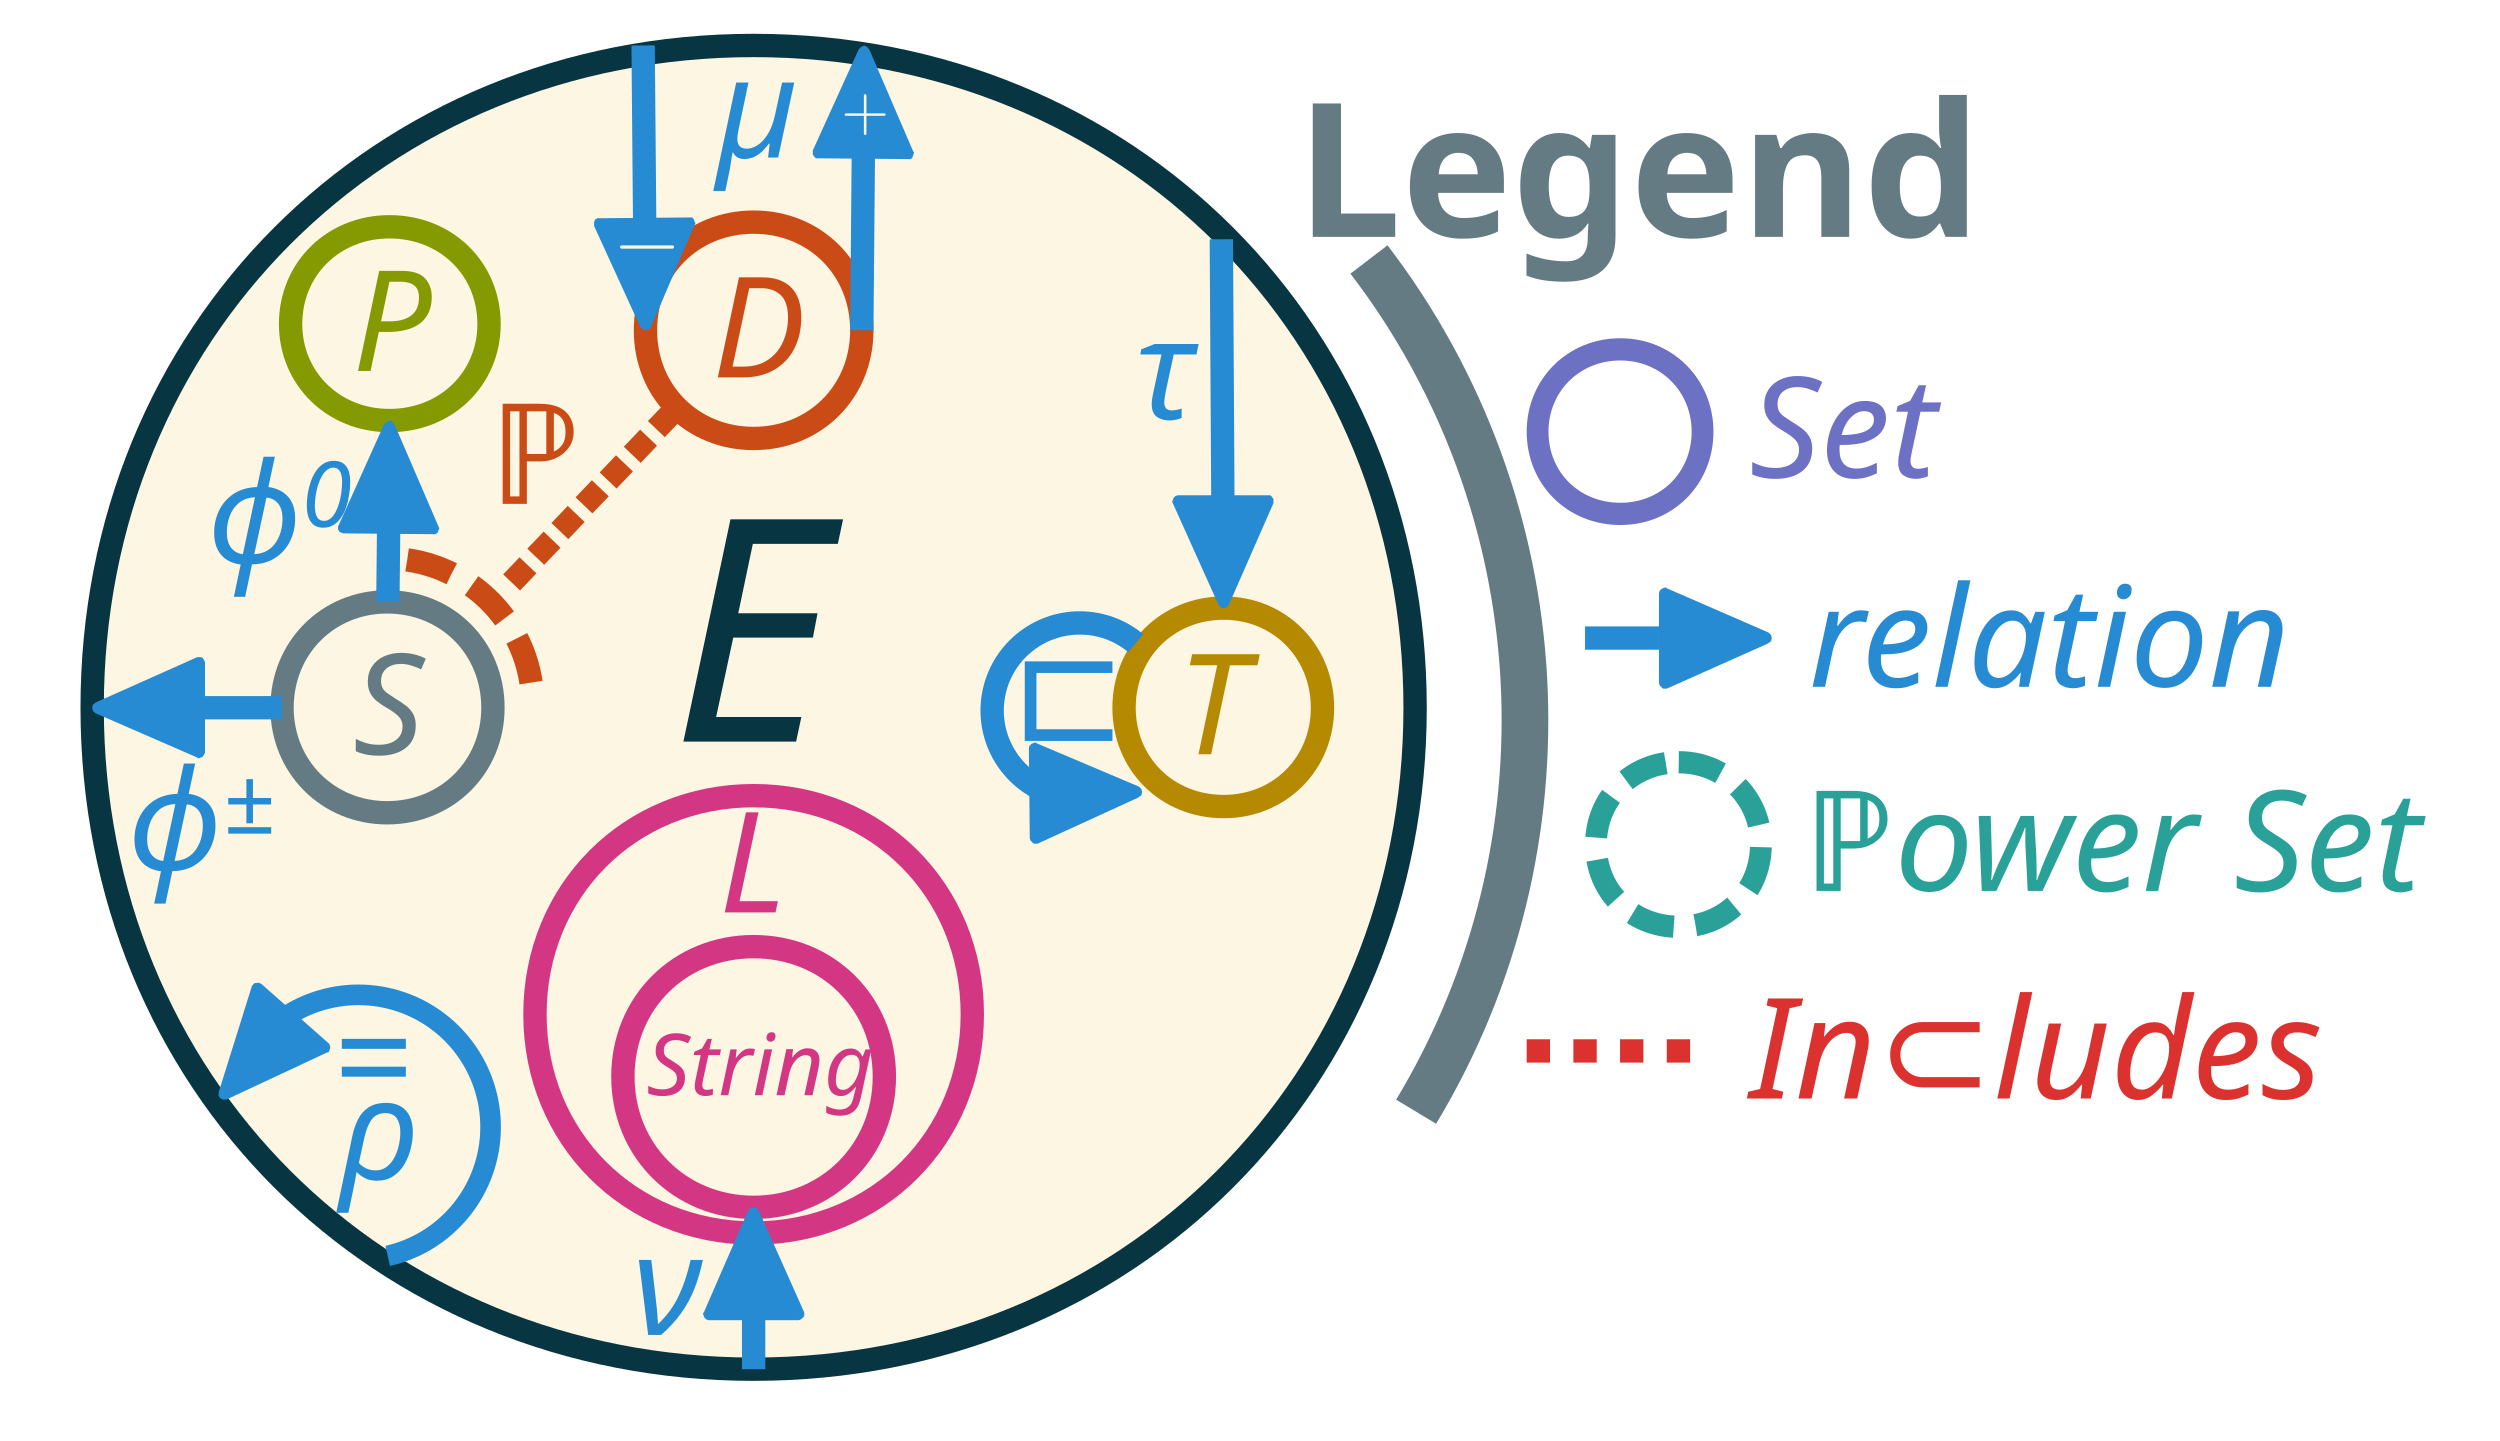
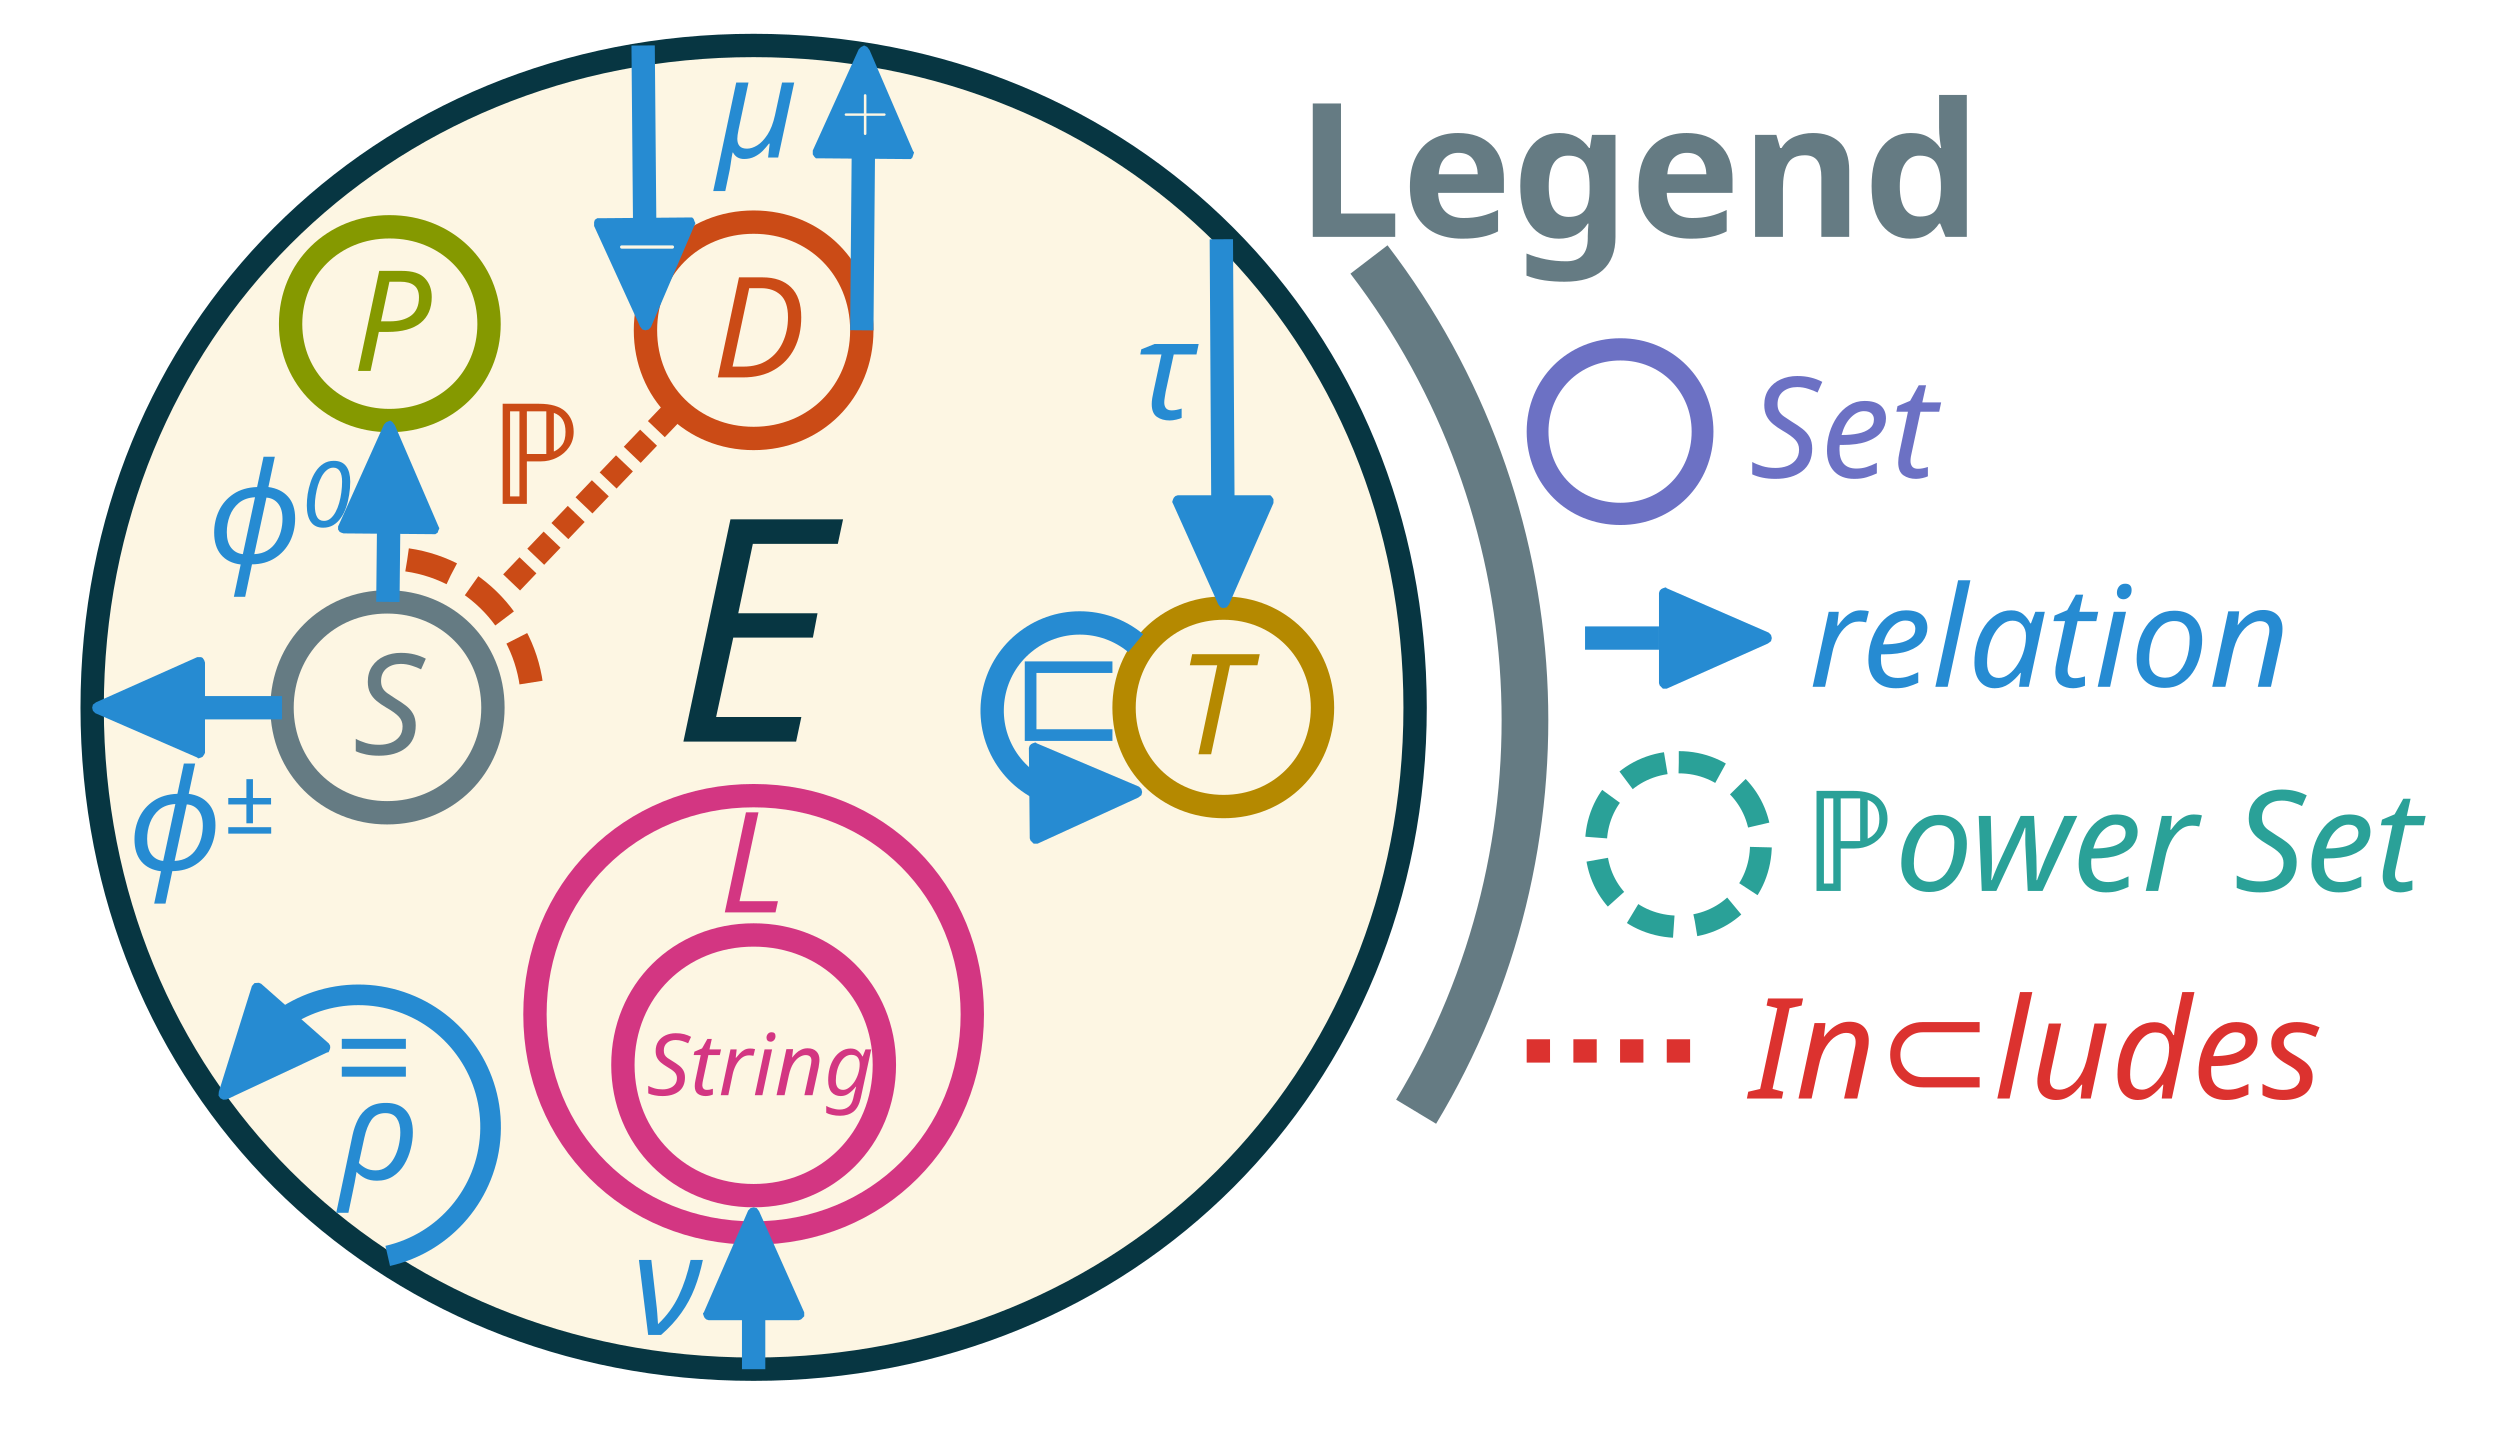
<svg xmlns="http://www.w3.org/2000/svg" version="1.1" id="svg2" xml:space="preserve" width="428.337" height="246.8" viewBox="0 0 428.337 246.8">
  <defs id="defs6">
    <clipPath clipPathUnits="userSpaceOnUse" id="clipPath18">
      <path d="M 0,0 H 595.2 V 841.8 H 0 Z" id="path16" style="clip-rule:evenodd" />
    </clipPath>
  </defs>
  <g id="g10" transform="matrix(1.333333,0,0,-1.333333,-152.1335,1007.733)">
    <g id="g12">
      <g id="g1530">
        <g transform="translate(6,-29.88149)" id="g1436">
          <g style="stroke:#6c71c4" id="g208-7" transform="matrix(0.9338583,0,0,0.9523746,181.2911,90.22082)">
            <path id="path210-6" style="fill:none;stroke:#6c71c4;stroke-width:3;stroke-linecap:butt;stroke-linejoin:round;stroke-miterlimit:10;stroke-dasharray:none;stroke-opacity:1" d="m 144.6,683.1 c 6.4,0 11.3,-4.9 11.3,-11.1 0,-6.3 -4.9,-11.1 -11.3,-11.1 -6.5,0 -11.4,4.8 -11.4,11.1 0,6.2 4.9,11.1 11.4,11.1 z" />
          </g>
          <text transform="scale(1,-1)" style="font-variant:normal;font-weight:normal;font-size:18px;font-family:'STIX Two Math';-inkscape-font-specification:STIXTwoMath;writing-mode:lr-tb;fill:#dc322f;fill-opacity:1;fill-rule:nonzero;stroke:none" id="text294-9" x="332.92" y="-724.331">
            <tspan x="332.92" y="-724.331" id="tspan292-7" style="fill:#6c71c4;-inkscape-font-specification:'Skolar PE Italic';font-family:'Skolar PE';font-weight:normal;font-style:italic;font-stretch:normal;font-variant:normal">Set</tspan>
          </text>
        </g>
        <g id="g1430" transform="translate(13.5,-32.93666)">
          <g transform="translate(4.517535,1.886113)" id="g1353">
            <g transform="matrix(0,-1,1.319479,0,-463.1601,917.4583)" id="g184-0">
              <path d="m 212.6,578.2 v 7.2" style="fill:none;stroke:#268bd2;stroke-width:3;stroke-linecap:butt;stroke-linejoin:round;stroke-miterlimit:10;stroke-dasharray:none;stroke-opacity:1" id="path186-9" />
            </g>
            <path d="m 310.263,698.358 13,5.8 0.4,0.3 0.1,0.4 -0.1,0.4 -0.3,0.3 -13.1,5.7 -0.1,0.1 h -0.1 l -0.3,-0.1 -0.2,-0.1 -0.2,-0.2 -0.1,-0.3 v -11.6 l 0.1,-0.3 0.2,-0.2 0.2,-0.2 h 0.3 0.1 z" style="fill:#268bd2;fill-opacity:1;fill-rule:evenodd;stroke:none;stroke-width:1" id="path188-7" />
          </g>
          <text transform="scale(1,-1)" y="-700.48" x="333.028" id="text294-9-8" style="font-variant:normal;font-weight:normal;font-size:18px;font-family:'STIX Two Math';-inkscape-font-specification:STIXTwoMath;writing-mode:lr-tb;fill:#dc322f;fill-opacity:1;fill-rule:nonzero;stroke:none;stroke-width:1">
            <tspan style="fill:#268bd2;stroke-width:1;-inkscape-font-specification:'Skolar PE Italic';font-family:'Skolar PE';font-weight:normal;font-style:italic;font-stretch:normal;font-variant:normal" id="tspan292-7-5" y="-700.48" x="333.028">relation</tspan>
          </text>
        </g>
        <g id="g1422" transform="translate(13.5,-31.42059)">
          <g style="stroke:#2aa198;stroke-width:3;stroke-miterlimit:4;stroke-dasharray:6, 3;stroke-dashoffset:0" id="g208-7-3" transform="matrix(0.9338505,0,0,0.9523673,181.2922,38.71016)">
            <path id="path210-6-3" style="fill:none;stroke:#2aa198;stroke-width:3;stroke-linecap:butt;stroke-linejoin:round;stroke-miterlimit:4;stroke-dasharray:6, 3;stroke-dashoffset:0;stroke-opacity:1" d="m 144.6,683.1 c 6.4,0 11.3,-4.9 11.3,-11.1 0,-6.3 -4.9,-11.1 -11.3,-11.1 -6.5,0 -11.4,4.8 -11.4,11.1 0,6.2 4.9,11.1 11.4,11.1 z" />
          </g>
          <text transform="scale(1,-1)" y="-672.734" x="332.272" id="text294-9-8-8" style="font-variant:normal;font-weight:normal;font-size:18px;font-family:'STIX Two Math';-inkscape-font-specification:STIXTwoMath;writing-mode:lr-tb;fill:#2aa198;fill-opacity:1;fill-rule:nonzero;stroke:none;stroke-width:1">
            <tspan style="fill:#2aa198;stroke-width:1;-inkscape-font-specification:'Skolar PE';font-family:'Skolar PE';font-weight:normal;font-style:normal;font-stretch:normal;font-variant:normal" id="tspan292-7-5-3" y="-672.734" x="332.272">ℙ<tspan style="-inkscape-font-specification:'Skolar PE Italic';font-family:'Skolar PE';font-weight:normal;font-style:italic;font-stretch:normal;font-variant:normal" id="tspan973">ower Set</tspan>
            </tspan>
          </text>
          <g style="stroke:#2aa198;stroke-width:3;stroke-miterlimit:4;stroke-dasharray:6, 3;stroke-dashoffset:0" id="g208-7-3-3" transform="matrix(0.9338504,0,0,0.9523673,193.6905,27.90027)" />
        </g>
        <g transform="translate(6,-29.88149)" id="g1416" style="fill:#dc322f">
          <path id="path1373" d="m 304.28,650.635 h 24" style="fill:#dc322f;stroke:#dc322f;stroke-width:3;stroke-linecap:butt;stroke-linejoin:miter;stroke-miterlimit:4;stroke-dasharray:3, 3;stroke-dashoffset:0;stroke-opacity:1" />
          <text transform="scale(1,-1)" y="-644.515" x="332.938" id="text294-9-8-7" style="font-variant:normal;font-weight:normal;font-size:18px;font-family:'STIX Two Math';-inkscape-font-specification:STIXTwoMath;writing-mode:lr-tb;fill:#dc322f;fill-opacity:1;fill-rule:nonzero;stroke:none;stroke-width:1">
            <tspan style="fill:#dc322f;stroke-width:1;-inkscape-font-specification:'Skolar PE Italic';font-family:'Skolar PE';font-weight:normal;font-style:italic;font-stretch:normal;font-variant:normal" id="tspan292-7-5-9" y="-644.515" x="332.938">In⊂ludes</tspan>
          </text>
        </g>
        <g transform="translate(79.53594,88.46495)" id="g140-3">
          <text transform="scale(1,-1)" style="font-variant:normal;font-weight:normal;font-size:18px;font-family:'STIX Two Math';-inkscape-font-specification:STIXTwoMath;writing-mode:lr-tb;fill:#657b83;fill-opacity:1;fill-rule:nonzero;stroke:none" id="text144-7" x="201.1" y="-636.9">
            <tspan x="201.1" y="-636.9" id="tspan142-8" style="font-style:normal;font-variant:normal;font-weight:bold;font-stretch:normal;font-size:24px;font-family:'Skolar PE';-inkscape-font-specification:'Skolar PE Bold';fill:#657b83">Legend</tspan>
          </text>
        </g>
        <path style="fill:none;fill-opacity:1;stroke:#657b83;stroke-width:6;stroke-miterlimit:4;stroke-dasharray:none;stroke-dashoffset:0;stroke-opacity:1" id="path1482" transform="scale(1,-1)" d="m 290.015,-722.457 a 97.461,97.461 0 0 1 6.057,109.515" />
      </g>
      <path id="path1045" style="fill:#fdf6e3;fill-opacity:1;fill-rule:evenodd;stroke:none" d="m 210.943,749.957 c 48.2,0 85,-36.9 85,-85.1 0,-48.2 -36.8,-85 -85,-85 -48.2,0 -85,36.8 -85,85 0,48.2 36.8,85.1 85,85.1 z m -85,0 z m 170.1,-170.2 z" />
      <path d="m 210.943,749.957 c 48.2,0 85,-36.9 85,-85.1 0,-48.2 -36.8,-85 -85,-85 -48.2,0 -85,36.8 -85,85 0,48.2 36.8,85.1 85,85.1 z" style="fill:none;stroke:#073642;stroke-width:3;stroke-linecap:butt;stroke-linejoin:round;stroke-miterlimit:10;stroke-dasharray:none;stroke-opacity:1" id="path1049" />
      <g transform="translate(-1.657366,1.656579)" id="g1051">
        <path id="path1053" style="fill:none;stroke:#073642;stroke-width:3;stroke-linecap:butt;stroke-linejoin:round;stroke-miterlimit:10;stroke-dasharray:none;stroke-opacity:1" d="M 127.6,748.3 Z" />
      </g>
      <g transform="translate(-1.657366,1.656579)" id="g1055">
        <path id="path1057" style="fill:none;stroke:#073642;stroke-width:3;stroke-linecap:butt;stroke-linejoin:round;stroke-miterlimit:10;stroke-dasharray:none;stroke-opacity:1" d="M 297.7,578.1 Z" />
      </g>
      <g transform="translate(0.1781856,2.90658)" id="g1059">
        <text id="text1063" style="font-variant:normal;font-weight:normal;font-size:40px;font-family:'STIX Two Math';-inkscape-font-specification:STIXTwoMath;writing-mode:lr-tb;fill:#073642;fill-opacity:1;fill-rule:nonzero;stroke:none" transform="matrix(1,0,0,-1,200.1,657.6)">
          <tspan id="tspan1061" y="0" x="0" style="font-style:italic;font-variant:normal;font-weight:normal;font-stretch:normal;font-family:'Skolar PE';-inkscape-font-specification:'Skolar PE Italic'">E</tspan>
        </text>
      </g>
      <g transform="translate(-1.657366,1.656579)" id="g1065">
        <path id="path1067" style="fill:none;stroke:#b58900;stroke-width:3;stroke-linecap:butt;stroke-linejoin:round;stroke-miterlimit:10;stroke-dasharray:none;stroke-opacity:1" d="m 273,676 c 7.2,0 12.7,-5.6 12.7,-12.8 0,-7.2 -5.5,-12.7 -12.7,-12.7 -7.3,0 -12.8,5.5 -12.8,12.7 0,7.2 5.5,12.8 12.8,12.8 z" />
      </g>
      <g transform="translate(-1.657366,1.656579)" id="g1069">
        <path id="path1071" style="fill:none;stroke:#b58900;stroke-width:3;stroke-linecap:butt;stroke-linejoin:round;stroke-miterlimit:10;stroke-dasharray:none;stroke-opacity:1" d="M 260.2,676 Z" />
      </g>
      <g transform="translate(-1.657366,1.656579)" id="g1073">
        <path id="path1075" style="fill:none;stroke:#b58900;stroke-width:3;stroke-linecap:butt;stroke-linejoin:round;stroke-miterlimit:10;stroke-dasharray:none;stroke-opacity:1" d="M 285.8,650.4 Z" />
      </g>
      <g transform="translate(-2.228804,0.3765791)" id="g1077">
        <text id="text1081" style="font-variant:normal;font-weight:normal;font-size:18px;font-family:'STIX Two Math';-inkscape-font-specification:STIXTwoMath;writing-mode:lr-tb;fill:#b58900;fill-opacity:1;fill-rule:nonzero;stroke:none" transform="matrix(1,0,0,-1,267.6,658.5)">
          <tspan id="tspan1079" y="0" x="0" style="font-style:italic;font-variant:normal;font-weight:normal;font-stretch:normal;font-family:'Skolar PE';-inkscape-font-specification:'Skolar PE Italic'">T</tspan>
        </text>
      </g>
-       <g transform="translate(-1.657366,1.656579)" id="g1083">
+       <g transform="translate(-1.657366,3.156579)" id="g1083">
        <path id="path1085" style="fill:none;stroke:#d33682;stroke-width:3;stroke-linecap:butt;stroke-linejoin:round;stroke-miterlimit:10;stroke-dasharray:none;stroke-opacity:1" d="m 212.6,632.5 c 9.5,0 16.8,-7.2 16.8,-16.7 0,-9.5 -7.3,-16.8 -16.8,-16.8 -9.5,0 -16.8,7.3 -16.8,16.8 0,9.5 7.3,16.7 16.8,16.7 z" />
      </g>
      <g transform="translate(-1.657366,1.656579)" id="g1087">
        <path id="path1089" style="fill:none;stroke:#d33682;stroke-width:3;stroke-linecap:butt;stroke-linejoin:round;stroke-miterlimit:10;stroke-dasharray:none;stroke-opacity:1" d="M 195.8,632.5 Z" />
      </g>
      <g transform="translate(-1.657366,1.656579)" id="g1091">
        <path id="path1093" style="fill:none;stroke:#d33682;stroke-width:3;stroke-linecap:butt;stroke-linejoin:round;stroke-miterlimit:10;stroke-dasharray:none;stroke-opacity:1" d="M 229.4,599 Z" />
      </g>
      <g transform="translate(-1.301866,2.163579)" id="g1095">
        <text id="text1099" style="font-variant:normal;font-weight:normal;font-size:11px;font-family:'STIX Two Math';-inkscape-font-specification:STIXTwoMath;writing-mode:lr-tb;fill:#d33682;fill-opacity:1;fill-rule:nonzero;stroke:none" transform="matrix(1,0,0,-1,198.5,612.9)">
          <tspan id="tspan1097" y="0" x="0 5.588 9.075 13.178 16.368 22.671" style="font-style:italic;font-variant:normal;font-weight:normal;font-stretch:normal;font-family:'Skolar PE';-inkscape-font-specification:'Skolar PE Italic'">String</tspan>
        </text>
      </g>
      <g transform="translate(-1.657366,1.656579)" id="g1101" style="stroke:#cb4b16">
        <path id="path1103" style="fill:none;stroke:#cb4b16;stroke-width:3;stroke-linecap:butt;stroke-linejoin:round;stroke-miterlimit:10;stroke-dasharray:none;stroke-opacity:1" d="m 212.6,725.6 c 7.9,0 13.9,-6 13.9,-13.9 0,-7.9 -6,-13.9 -13.9,-13.9 -7.9,0 -13.9,6 -13.9,13.9 0,7.9 6,13.9 13.9,13.9 z" />
      </g>
      <g transform="translate(-1.657366,1.656579)" id="g1105">
        <path id="path1107" style="fill:none;stroke:#586e75;stroke-width:3;stroke-linecap:butt;stroke-linejoin:round;stroke-miterlimit:10;stroke-dasharray:none;stroke-opacity:1" d="M 198.7,725.6 Z" />
      </g>
      <g transform="translate(-1.657366,1.656579)" id="g1109">
        <path id="path1111" style="fill:none;stroke:#586e75;stroke-width:3;stroke-linecap:butt;stroke-linejoin:round;stroke-miterlimit:10;stroke-dasharray:none;stroke-opacity:1" d="M 226.5,697.7 Z" />
      </g>
      <g transform="translate(-0.3919114,0.2995791)" id="g1113" style="fill:#cb4b16">
        <text id="text1117" style="font-variant:normal;font-weight:normal;font-size:18px;font-family:'STIX Two Math';-inkscape-font-specification:STIXTwoMath;writing-mode:lr-tb;fill:#cb4b16;fill-opacity:1;fill-rule:nonzero;stroke:none" transform="matrix(1,0,0,-1,206,707)">
          <tspan id="tspan1115" y="0" x="0" style="font-style:italic;font-variant:normal;font-weight:normal;font-stretch:normal;font-family:'Skolar PE';-inkscape-font-specification:'Skolar PE Italic';fill:#cb4b16">D</tspan>
        </text>
      </g>
      <g transform="translate(-1.657366,1.656579)" id="g1119">
        <path id="path1121" style="fill:none;stroke:#268bd2;stroke-width:3;stroke-linecap:butt;stroke-linejoin:round;stroke-miterlimit:10;stroke-dasharray:none;stroke-opacity:1" d="m 272.7,723.4 0.2,-33.8" />
      </g>
      <path id="path1123" style="fill:#268bd2;fill-opacity:1;fill-rule:evenodd;stroke:none" d="m 264.843,691.057 5.8,-12.9 0.3,-0.4 0.3,-0.1 0.5,0.1 0.3,0.4 5.7,13 v 0.2 0 0.3 l -0.2,0.3 -0.2,0.2 h -0.3 -11.6 l -0.3,-0.1 -0.2,-0.2 -0.1,-0.2 -0.1,-0.3 v -0.1 z" />
      <g transform="translate(-1.657366,1.656579)" id="g1125">
        <path id="path1127" style="fill:none;stroke:#d33682;stroke-width:3;stroke-linecap:butt;stroke-linejoin:round;stroke-miterlimit:10;stroke-dasharray:none;stroke-opacity:1" d="m 212.6,651.9 c 15.9,0 28.1,-12.2 28.1,-28.1 0,-15.9 -12.2,-28.1 -28.1,-28.1 -15.9,0 -28.1,12.2 -28.1,28.1 0,15.9 12.2,28.1 28.1,28.1 z" />
      </g>
      <g transform="translate(-1.657366,1.656579)" id="g1133">
        <path id="path1135" style="fill:none;stroke:#d33682;stroke-width:3;stroke-linecap:butt;stroke-linejoin:round;stroke-miterlimit:10;stroke-dasharray:none;stroke-opacity:1" d="M 240.7,595.7 Z" />
      </g>
      <g transform="translate(-2.096366,1.656579)" id="g1137">
        <text id="text1141" style="font-variant:normal;font-weight:normal;font-size:18px;font-family:'STIX Two Math';-inkscape-font-specification:STIXTwoMath;writing-mode:lr-tb;fill:#d33682;fill-opacity:1;fill-rule:nonzero;stroke:none" transform="matrix(1,0,0,-1,208.6,636.9)">
          <tspan id="tspan1139" y="0" x="0" style="font-style:italic;font-variant:normal;font-weight:normal;font-stretch:normal;font-family:'Skolar PE';-inkscape-font-specification:'Skolar PE Italic'">L</tspan>
        </text>
      </g>
      <g transform="translate(-1.657366,1.656579)" id="g1143" />
      <g transform="translate(-1.657366,1.656579)" id="g1147" style="stroke:#cb4b16">
        <path id="path1149" style="fill:none;stroke:#cb4b16;stroke-width:3;stroke-linecap:butt;stroke-linejoin:round;stroke-miterlimit:10;stroke-dasharray:none;stroke-opacity:1" d="m 181.5,679.3 2.1,2.2" />
      </g>
      <g transform="translate(-1.657366,1.656579)" id="g1151" style="stroke:#cb4b16">
        <path id="path1153" style="fill:none;stroke:#cb4b16;stroke-width:3;stroke-linecap:butt;stroke-linejoin:round;stroke-miterlimit:10;stroke-dasharray:none;stroke-opacity:1" d="m 184.6,682.6 2.1,2.2" />
      </g>
      <g transform="translate(-1.657366,1.656579)" id="g1155" style="stroke:#cb4b16">
        <path id="path1157" style="fill:none;stroke:#cb4b16;stroke-width:3;stroke-linecap:butt;stroke-linejoin:round;stroke-miterlimit:10;stroke-dasharray:none;stroke-opacity:1" d="m 187.7,685.9 2.1,2.2" />
      </g>
      <g transform="translate(-1.657366,1.656579)" id="g1159" style="stroke:#cb4b16">
        <path id="path1161" style="fill:none;stroke:#cb4b16;stroke-width:3;stroke-linecap:butt;stroke-linejoin:round;stroke-miterlimit:10;stroke-dasharray:none;stroke-opacity:1" d="m 190.8,689.2 2.1,2.2" />
      </g>
      <g transform="translate(-1.657366,1.656579)" id="g1163" style="stroke:#cb4b16">
        <path id="path1165" style="fill:none;stroke:#cb4b16;stroke-width:3;stroke-linecap:butt;stroke-linejoin:round;stroke-miterlimit:10;stroke-dasharray:none;stroke-opacity:1" d="m 193.9,692.4 2.1,2.2" />
      </g>
      <g transform="translate(-1.657366,1.656579)" id="g1167" style="stroke:#cb4b16">
        <path id="path1169" style="fill:none;stroke:#cb4b16;stroke-width:3;stroke-linecap:butt;stroke-linejoin:round;stroke-miterlimit:10;stroke-dasharray:none;stroke-opacity:1" d="m 197,695.7 2.1,2.2" />
      </g>
      <g transform="translate(-1.657366,1.656579)" id="g1171" style="stroke:#cb4b16">
        <path id="path1173" style="fill:none;stroke:#cb4b16;stroke-width:3;stroke-linecap:butt;stroke-linejoin:round;stroke-miterlimit:10;stroke-dasharray:none;stroke-opacity:1" d="m 200.1,699 2.1,2.2" />
      </g>
      <g transform="translate(-0.157366,6.156579)" id="g1175" style="fill:#cb4b16">
        <text id="text1179" style="font-variant:normal;font-weight:normal;font-size:18px;font-family:Arimo;-inkscape-font-specification:Arimo;writing-mode:lr-tb;fill:#cb4b16;fill-opacity:1;fill-rule:nonzero;stroke:none" transform="matrix(1,0,0,-1,177.1,684.9)">
          <tspan id="tspan1177" y="0" x="0" style="fill:#cb4b16">ℙ</tspan>
        </text>
      </g>
      <g transform="translate(-1.657366,1.656579)" id="g1181">
        <path id="path1183" style="fill:none;stroke:#268bd2;stroke-width:3;stroke-linecap:butt;stroke-linejoin:round;stroke-miterlimit:10;stroke-dasharray:none;stroke-opacity:1" d="m 212.6,578.2 v 7.2" />
      </g>
      <path id="path1185" style="fill:#268bd2;fill-opacity:1;fill-rule:evenodd;stroke:none" d="m 217.443,587.157 -5.8,13 -0.3,0.4 -0.4,0.1 -0.4,-0.1 -0.3,-0.3 -5.7,-13.1 -0.1,-0.1 v -0.1 l 0.1,-0.3 0.1,-0.2 0.2,-0.2 0.3,-0.1 h 11.6 l 0.3,0.1 0.2,0.2 0.2,0.2 v 0.3 0.1 z" />
      <g transform="translate(-1.657366,1.656579)" id="g1187">
        <path id="path1189" style="fill:none;stroke:#268bd2;stroke-width:3;stroke-linecap:butt;stroke-linejoin:round;stroke-miterlimit:10;stroke-dasharray:none;stroke-opacity:1" d="m 198.4,748.3 0.2,-23" />
      </g>
      <path id="path1191" style="fill:#268bd2;fill-opacity:1;fill-rule:evenodd;stroke:none" d="m 190.443,726.757 5.9,-12.9 0.3,-0.4 0.4,-0.1 0.4,0.1 0.3,0.3 5.6,13.1 0.1,0.2 v 0.1 l -0.1,0.2 -0.1,0.3 -0.2,0.2 h -0.3 l -11.6,-0.1 h -0.3 l -0.3,-0.2 -0.1,-0.3 v -0.2 -0.1 z" />
      <g transform="translate(-1.657366,1.656579)" id="g1193">
        <path id="path1195" style="fill:none;stroke:#268bd2;stroke-width:3;stroke-linecap:butt;stroke-linejoin:round;stroke-miterlimit:10;stroke-dasharray:none;stroke-opacity:1" d="m 226.5,711.7 0.2,22.9" />
      </g>
      <path id="path1197" style="fill:#268bd2;fill-opacity:1;fill-rule:evenodd;stroke:none" d="m 231.443,736.357 -5.6,13 -0.3,0.4 -0.4,0.2 -0.4,-0.2 -0.3,-0.3 -5.9,-13 v -0.1 -0.2 -0.2 l 0.2,-0.3 0.2,-0.2 h 0.3 l 11.6,-0.1 h 0.3 l 0.2,0.2 0.1,0.3 0.1,0.3 v 0.1 z" />
      <g transform="translate(-1.657366,1.656579)" id="g1199">
        <path id="path1201" style="fill:none;stroke:#859900;stroke-width:3;stroke-linecap:butt;stroke-linejoin:round;stroke-miterlimit:10;stroke-dasharray:none;stroke-opacity:1" d="m 165.8,725 c 7.3,0 12.8,-5.4 12.8,-12.5 0,-7 -5.5,-12.4 -12.8,-12.4 -7.2,0 -12.7,5.4 -12.7,12.4 0,7.1 5.5,12.5 12.7,12.5 z" />
      </g>
      <g transform="translate(-1.657366,1.656579)" id="g1203">
        <path id="path1205" style="fill:none;stroke:#859900;stroke-width:3;stroke-linecap:butt;stroke-linejoin:round;stroke-miterlimit:10;stroke-dasharray:none;stroke-opacity:1" d="M 153.1,725 Z" />
      </g>
      <g transform="translate(-1.657366,1.656579)" id="g1207">
        <path id="path1209" style="fill:none;stroke:#859900;stroke-width:3;stroke-linecap:butt;stroke-linejoin:round;stroke-miterlimit:10;stroke-dasharray:none;stroke-opacity:1" d="M 178.6,700 Z" />
      </g>
      <g transform="translate(-1.324366,0.3315791)" id="g1211">
        <text id="text1215" style="font-variant:normal;font-weight:normal;font-size:18px;font-family:'STIX Two Math';-inkscape-font-specification:STIXTwoMath;writing-mode:lr-tb;fill:#859900;fill-opacity:1;fill-rule:nonzero;stroke:none" transform="matrix(1,0,0,-1,160.7,707.8)">
          <tspan id="tspan1213" y="0" x="0" style="font-style:italic;font-variant:normal;font-weight:normal;font-stretch:normal;font-family:'Skolar PE';-inkscape-font-specification:'Skolar PE Italic'">P</tspan>
        </text>
      </g>
      <g transform="translate(-1.657366,1.656579)" id="g1217" style="stroke:#657b83">
        <path id="path1219" style="fill:none;stroke:#657b83;stroke-width:3;stroke-linecap:butt;stroke-linejoin:round;stroke-miterlimit:10;stroke-dasharray:none;stroke-opacity:1" d="m 165.5,676.8 c 7.7,0 13.6,-5.9 13.6,-13.6 0,-7.6 -5.9,-13.5 -13.6,-13.5 -7.6,0 -13.5,5.9 -13.5,13.5 0,7.7 5.9,13.6 13.5,13.6 z" />
      </g>
      <g transform="translate(-1.526366,0.3765791)" id="g1229" style="fill:#657b83">
        <text id="text1233" style="font-variant:normal;font-weight:normal;font-size:18px;font-family:'STIX Two Math';-inkscape-font-specification:STIXTwoMath;writing-mode:lr-tb;fill:#657b83;fill-opacity:1;fill-rule:nonzero;stroke:none" transform="matrix(1,0,0,-1,161,658.5)">
          <tspan id="tspan1231" y="0" x="0" style="font-style:italic;font-variant:normal;font-weight:normal;font-stretch:normal;font-family:'Skolar PE';-inkscape-font-specification:'Skolar PE Italic';fill:#657b83">S</tspan>
        </text>
      </g>
      <g transform="translate(-1.657366,1.656579)" id="g1235">
        <text id="text1239" style="font-variant:normal;font-weight:normal;font-size:18px;font-family:'STIX Two Math';-inkscape-font-specification:STIXTwoMath;writing-mode:lr-tb;fill:#268bd2;fill-opacity:1;fill-rule:nonzero;stroke:none" transform="matrix(1,0,0,-1,197,582.6)">
          <tspan id="tspan1237" y="0" x="0" style="-inkscape-font-specification:'Skolar PE Italic';font-family:'Skolar PE';font-weight:normal;font-style:italic;font-stretch:normal;font-variant:normal">ν</tspan>
        </text>
      </g>
      <g transform="translate(-1.657366,-5.843421)" id="g1241">
        <text id="text1245" style="font-variant:normal;font-weight:normal;font-size:18px;font-family:'STIX Two Math';-inkscape-font-specification:STIXTwoMath;writing-mode:lr-tb;fill:#268bd2;fill-opacity:1;fill-rule:nonzero;stroke:none" transform="matrix(1,0,0,-1,261.6,707.8)">
          <tspan id="tspan1243" y="0" x="0" style="font-style:italic;font-variant:normal;font-weight:normal;font-stretch:normal;font-family:'Skolar PE';-inkscape-font-specification:'Skolar PE Italic'">τ</tspan>
        </text>
      </g>
      <g transform="translate(-1.32236,0.6909736)" id="g1247">
        <text id="text1251" style="font-variant:normal;font-weight:normal;font-size:18px;font-family:'STIX Two Math';-inkscape-font-specification:STIXTwoMath;writing-mode:lr-tb;fill:#268bd2;fill-opacity:1;fill-rule:nonzero;stroke:none" transform="matrix(1,0,0,-1,245.2,659.9)">
          <tspan id="tspan1249" y="0" x="0" style="font-style:italic;font-variant:normal;font-weight:normal;font-stretch:normal;font-family:'Skolar PE';-inkscape-font-specification:'Skolar PE Italic'">⊏</tspan>
        </text>
      </g>
      <g transform="translate(-1.657366,1.656579)" id="g1253">
        <text id="text1257" style="font-variant:normal;font-weight:normal;font-size:18px;font-family:'STIX Two Math';-inkscape-font-specification:STIXTwoMath;writing-mode:lr-tb;fill:#268bd2;fill-opacity:1;fill-rule:nonzero;stroke:none" transform="matrix(1,0,0,-1,207.8,733.9)">
          <tspan id="tspan1255" y="0" x="0" style="-inkscape-font-specification:'Skolar PE Italic';font-family:'Skolar PE';font-weight:normal;font-style:italic;font-stretch:normal;font-variant:normal">μ</tspan>
        </text>
      </g>
      <g transform="translate(-0.5013699,1.656579)" id="g1259">
        <text id="text1263" style="font-variant:normal;font-weight:normal;font-size:10.4px;font-family:'STIX Two Math';-inkscape-font-specification:STIXTwoMath;writing-mode:lr-tb;fill:#fdf6e3;fill-opacity:1;fill-rule:nonzero;stroke:none" transform="matrix(1,0,0,-1,193.7,719.8)">
          <tspan id="tspan1261" y="0" x="0">−</tspan>
        </text>
      </g>
      <g transform="translate(-1.657366,1.656579)" id="g1265">
        <text id="text1269" style="font-variant:normal;font-weight:normal;font-size:7.892px;font-family:'STIX Two Math';-inkscape-font-specification:STIXTwoMath;writing-mode:lr-tb;fill:#fdf6e3;fill-opacity:1;fill-rule:nonzero;stroke:none;stroke-width:0.759" transform="scale(1,-1)" x="223.859" y="-737.45">
          <tspan id="tspan1267" y="-737.45" x="223.859" style="stroke-width:0.759">+</tspan>
        </text>
      </g>
      <g transform="translate(-105.1946,8.340462)" id="g1271">
        <text id="text1275" style="font-variant:normal;font-weight:normal;font-size:18px;font-family:'STIX Two Math';-inkscape-font-specification:STIXTwoMath;writing-mode:lr-tb;fill:#268bd2;fill-opacity:1;fill-rule:nonzero;stroke:none" transform="matrix(1,0,0,-1,262.2,605.2)">
          <tspan id="tspan1273" y="0" x="0" style="font-style:normal;font-variant:normal;font-weight:normal;font-stretch:normal;font-family:'Skolar PE';-inkscape-font-specification:'Skolar PE'">=</tspan>
        </text>
      </g>
      <g transform="translate(-121.0437,-14.45132)" id="g1277">
        <text id="text1281" style="font-variant:normal;font-weight:normal;font-size:18px;font-family:'STIX Two Math';-inkscape-font-specification:STIXTwoMath;writing-mode:lr-tb;fill:#268bd2;fill-opacity:1;fill-rule:nonzero;stroke:none" transform="scale(1,-1)" x="278.741" y="-618.716">
          <tspan id="tspan1279" y="-618.716" x="278.741" style="-inkscape-font-specification:'Skolar PE Italic';font-family:'Skolar PE';font-weight:normal;font-style:italic;font-stretch:normal;font-variant:normal">ρ</tspan>
        </text>
      </g>
      <g transform="translate(-1.657366,1.656579)" id="g1383">
        <path id="path1385" style="fill:none;stroke:#268bd2;stroke-width:3;stroke-linecap:butt;stroke-linejoin:round;stroke-miterlimit:10;stroke-dasharray:none;stroke-opacity:1" d="M 152,663.2 H 141.2" />
      </g>
      <path id="path1387" style="fill:#268bd2;fill-opacity:1;fill-rule:evenodd;stroke:none" d="m 139.443,671.357 -13,-5.8 -0.4,-0.3 -0.1,-0.4 0.1,-0.4 0.3,-0.3 13.1,-5.7 0.1,-0.1 h 0.1 l 0.3,0.1 0.2,0.1 0.2,0.3 0.1,0.2 v 11.6 l -0.1,0.3 -0.2,0.3 -0.2,0.1 h -0.3 -0.1 z" />
      <g transform="translate(-1.657366,1.656579)" id="g1389">
        <path id="path1391" style="fill:none;stroke:#268bd2;stroke-width:3;stroke-linecap:butt;stroke-linejoin:round;stroke-miterlimit:10;stroke-dasharray:none;stroke-opacity:1" d="m 165.6,676.8 0.1,9.6" />
      </g>
      <path id="path1393" style="fill:#268bd2;fill-opacity:1;fill-rule:evenodd;stroke:none" d="m 170.443,688.157 -5.6,13 -0.3,0.4 -0.3,0.2 -0.5,-0.2 -0.3,-0.3 -5.8,-12.9 -0.1,-0.2 v -0.1 -0.3 l 0.2,-0.3 0.2,-0.1 0.3,-0.1 11.6,-0.1 h 0.2 l 0.3,0.2 0.1,0.3 0.1,0.2 v 0.1 z" />
      <g transform="translate(2.601315,-9.860389)" id="g1940-3">
        <path style="fill:none;stroke:#268bd2;stroke-width:3;stroke-miterlimit:4;stroke-dasharray:none;stroke-opacity:1" id="path1187-0-8-6" transform="matrix(-0.7737076,-0.6335429,-0.6335429,0.7737076,0,0)" d="m -616.82,352.695 a 11.259,11.259 0 0 1 7.044,12.53 11.259,11.259 0 0 1 -11.01,9.241 11.259,11.259 0 0 1 -11.118,-9.11" />
        <path d="m 244.831,657.249 12.943,5.926 0.397,0.304 0.096,0.401 -0.104,0.399 -0.303,0.297 -13.155,5.572 -0.101,0.099 -0.1,-10e-4 -0.299,-0.103 -0.199,-0.102 -0.198,-0.202 -0.097,-0.301 0.113,-11.599 0.103,-0.299 0.202,-0.198 0.202,-0.198 0.3,0.003 0.1,10e-4 z" style="fill:#268bd2;fill-opacity:1;fill-rule:evenodd;stroke:none;stroke-width:1" id="path188-9-1-7-7" />
      </g>
      <g id="g1965" transform="rotate(-92.72666,210.797,674.4247)">
        <path style="fill:none;stroke:#268bd2;stroke-width:2.65;stroke-miterlimit:4;stroke-dasharray:none;stroke-opacity:1" id="path1187-0" transform="matrix(-0.9441493,-0.3295181,-0.3295181,0.9441493,0,0)" d="m -454.492,490.029 a 16.985,16.985 0 0 1 0.665,20.486 16.985,16.985 0 0 1 -19.534,6.209 16.985,16.985 0 0 1 -11.285,-17.11" />
        <path d="m 259.133,612.329 13.772,-3.601 0.5,-0.016 0.328,0.25 0.172,0.375 -0.047,0.422 -6.661,12.639 -0.015,0.141 -0.078,0.062 -0.297,0.11 -0.219,0.047 -0.281,-0.031 -0.266,-0.172 -7.252,-9.053 -0.11,-0.297 0.031,-0.281 0.031,-0.281 0.234,-0.188 0.078,-0.062 z" style="fill:#268bd2;fill-opacity:1;fill-rule:evenodd;stroke:none;stroke-width:1" id="path188-9-1" />
      </g>
      <g transform="translate(-75.22727,-58.37411)" id="g1253-6">
        <text id="text1257-2" style="font-variant:normal;font-weight:normal;font-size:18px;font-family:'STIX Two Math';-inkscape-font-specification:STIXTwoMath;writing-mode:lr-tb;fill:#268bd2;fill-opacity:1;fill-rule:nonzero;stroke:none" transform="scale(1,-1)" x="205.751" y="-702.37">
          <tspan id="tspan1255-9" y="-702.37" x="205.751" style="font-style:italic;font-variant:normal;font-weight:normal;font-stretch:normal;font-family:'Skolar PE';-inkscape-font-specification:'Skolar PE Italic'">ϕ<tspan style="font-style:italic;font-variant:normal;font-weight:normal;font-stretch:normal;font-size:65%;font-family:'Skolar PE';-inkscape-font-specification:'Skolar PE Italic';baseline-shift:super" id="tspan3163">±</tspan>
          </tspan>
        </text>
        <text id="text1257-2-1" style="font-variant:normal;font-weight:normal;font-size:18px;font-family:'STIX Two Math';-inkscape-font-specification:STIXTwoMath;writing-mode:lr-tb;fill:#268bd2;fill-opacity:1;fill-rule:nonzero;stroke:none;stroke-width:1" x="215.988" y="-741.792" transform="scale(1,-1)">
          <tspan style="font-style:italic;font-variant:normal;font-weight:normal;font-stretch:normal;font-family:'Skolar PE';-inkscape-font-specification:'Skolar PE Italic';stroke-width:1" id="tspan1255-9-2" y="-741.792" x="215.988">ϕ<tspan style="font-style:italic;font-variant:normal;font-weight:normal;font-stretch:normal;font-size:11.7px;font-family:'Skolar PE';-inkscape-font-specification:'Skolar PE Italic';baseline-shift:super;stroke-width:1" id="tspan3163-7">0</tspan>
          </tspan>
        </text>
      </g>
    </g>
    <path style="fill:none;fill-opacity:1;stroke:#cb4b16;stroke-width:3;stroke-miterlimit:4;stroke-dasharray:6, 3;stroke-dashoffset:0;stroke-opacity:1" id="path3139" transform="scale(1,-1)" d="m 166.425,-683.854 a 18.792,18.792 0 0 1 16.129,18.664" />
  </g>
</svg>
